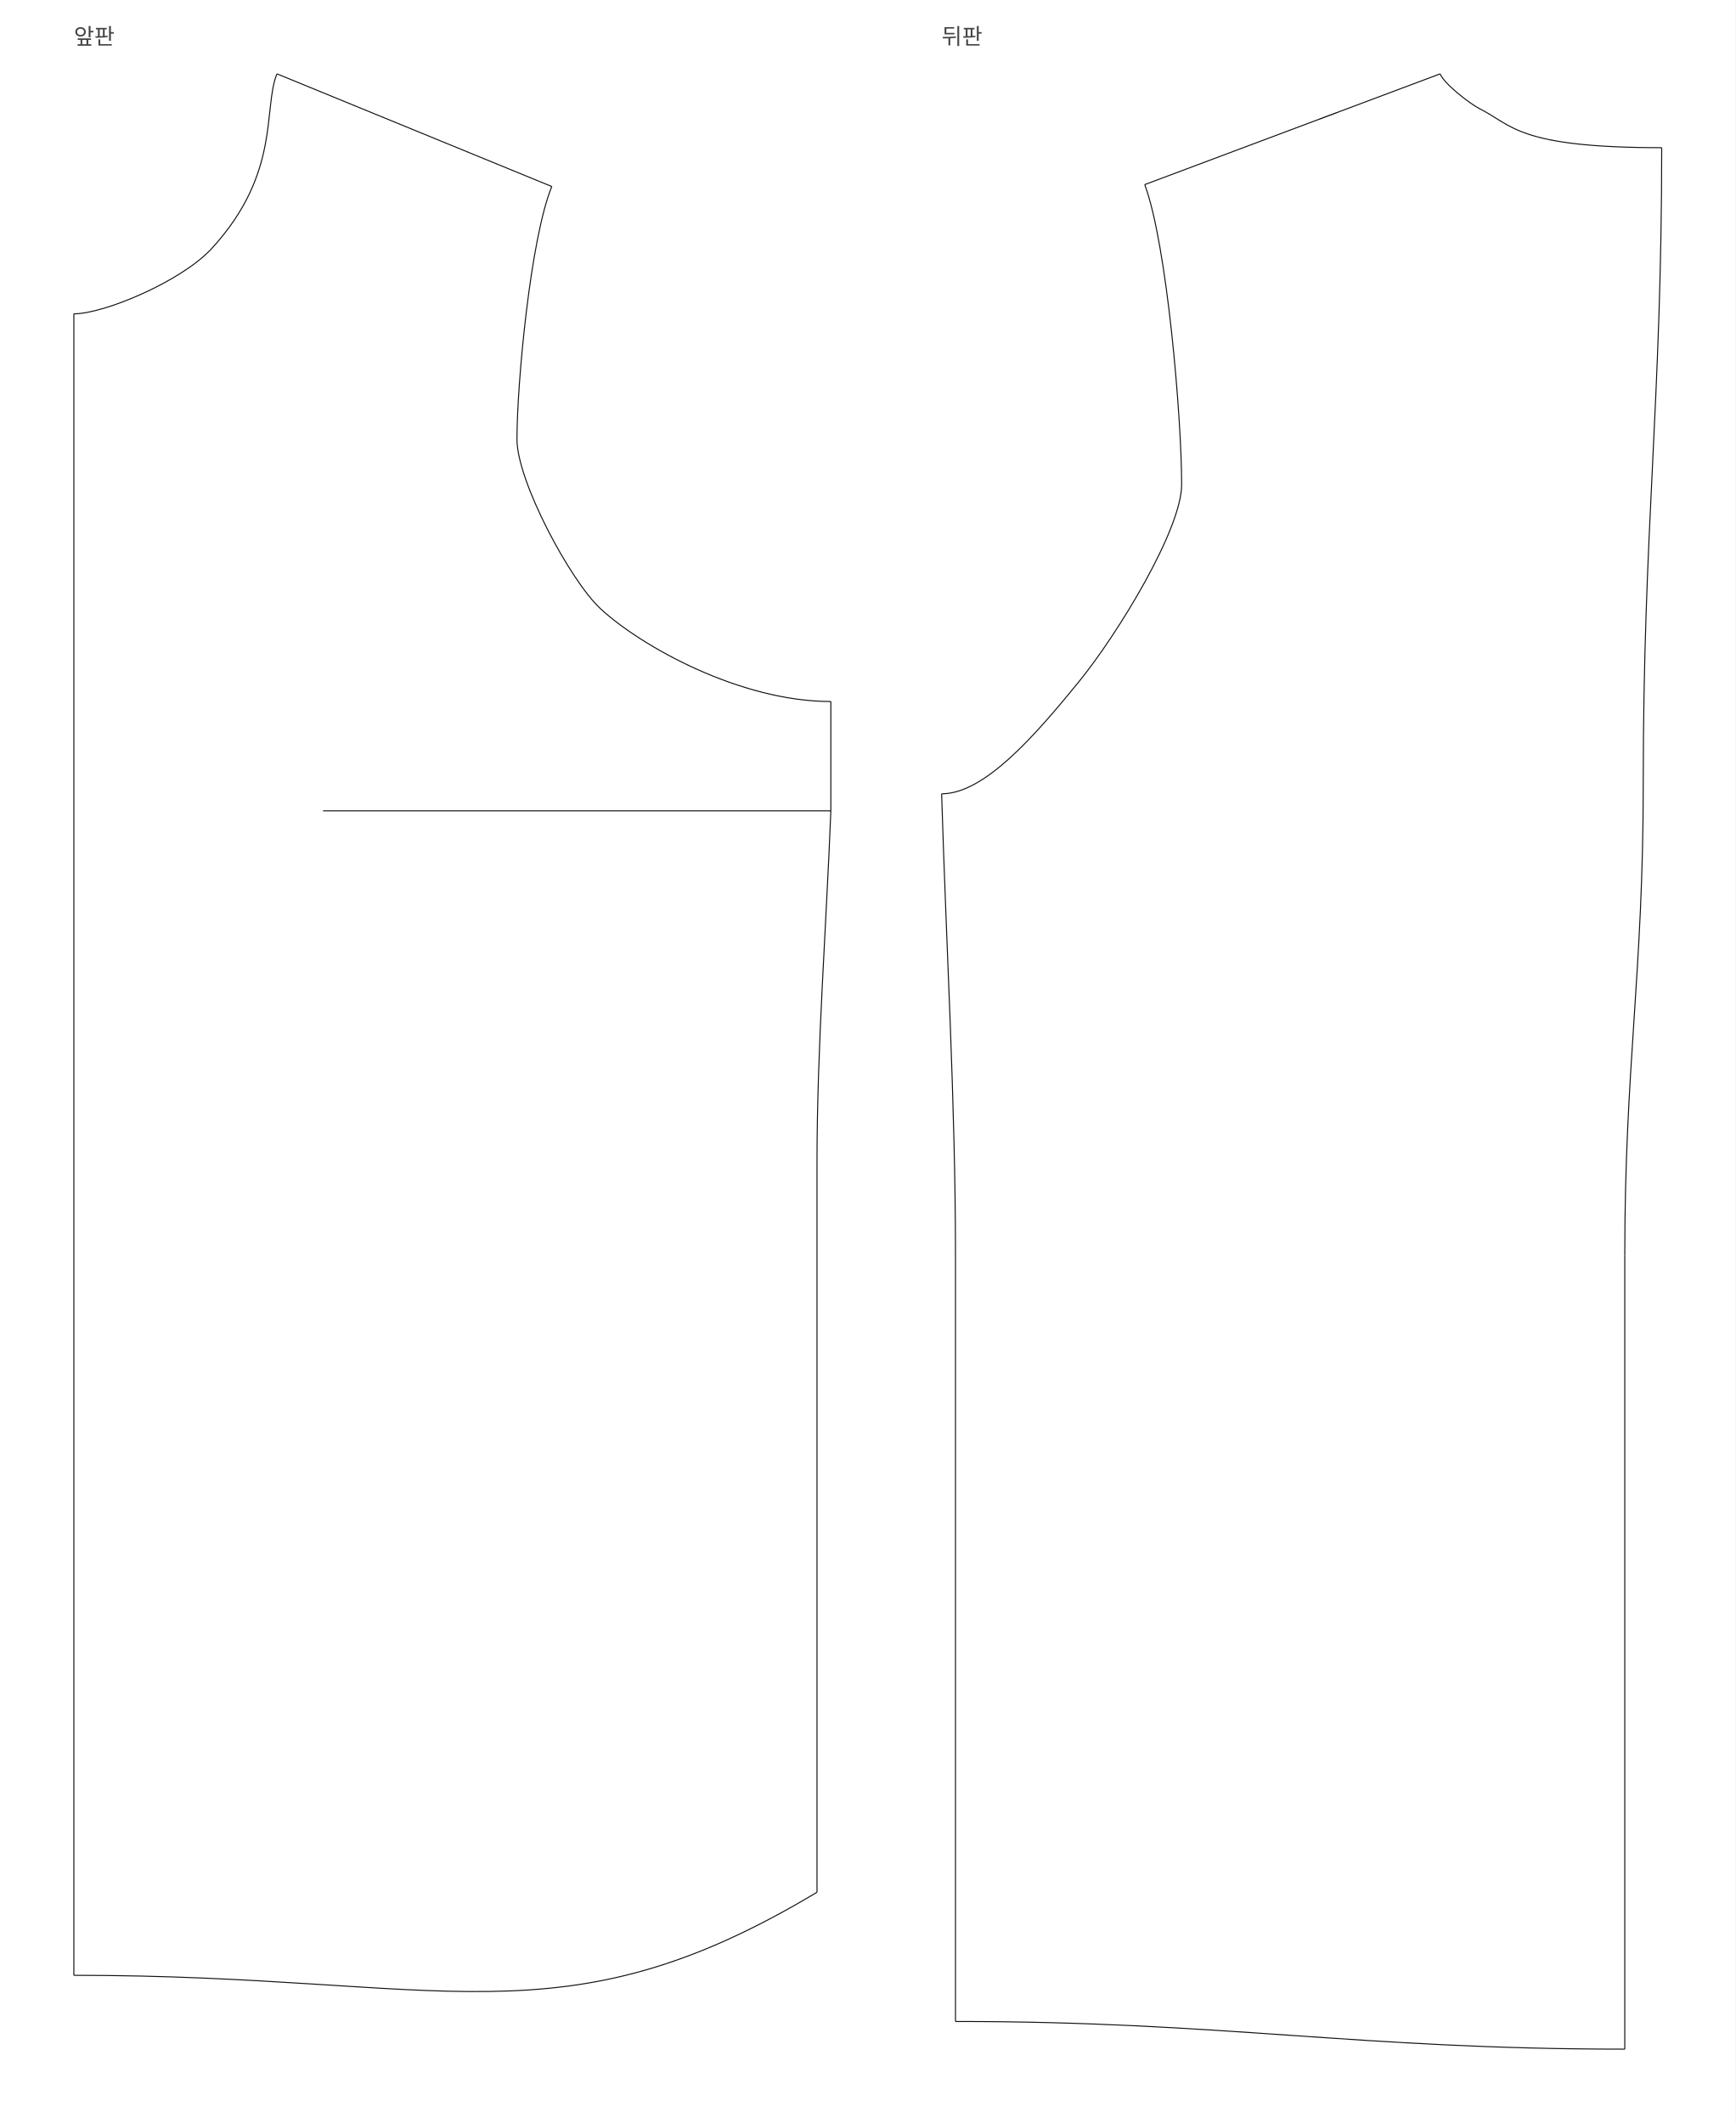
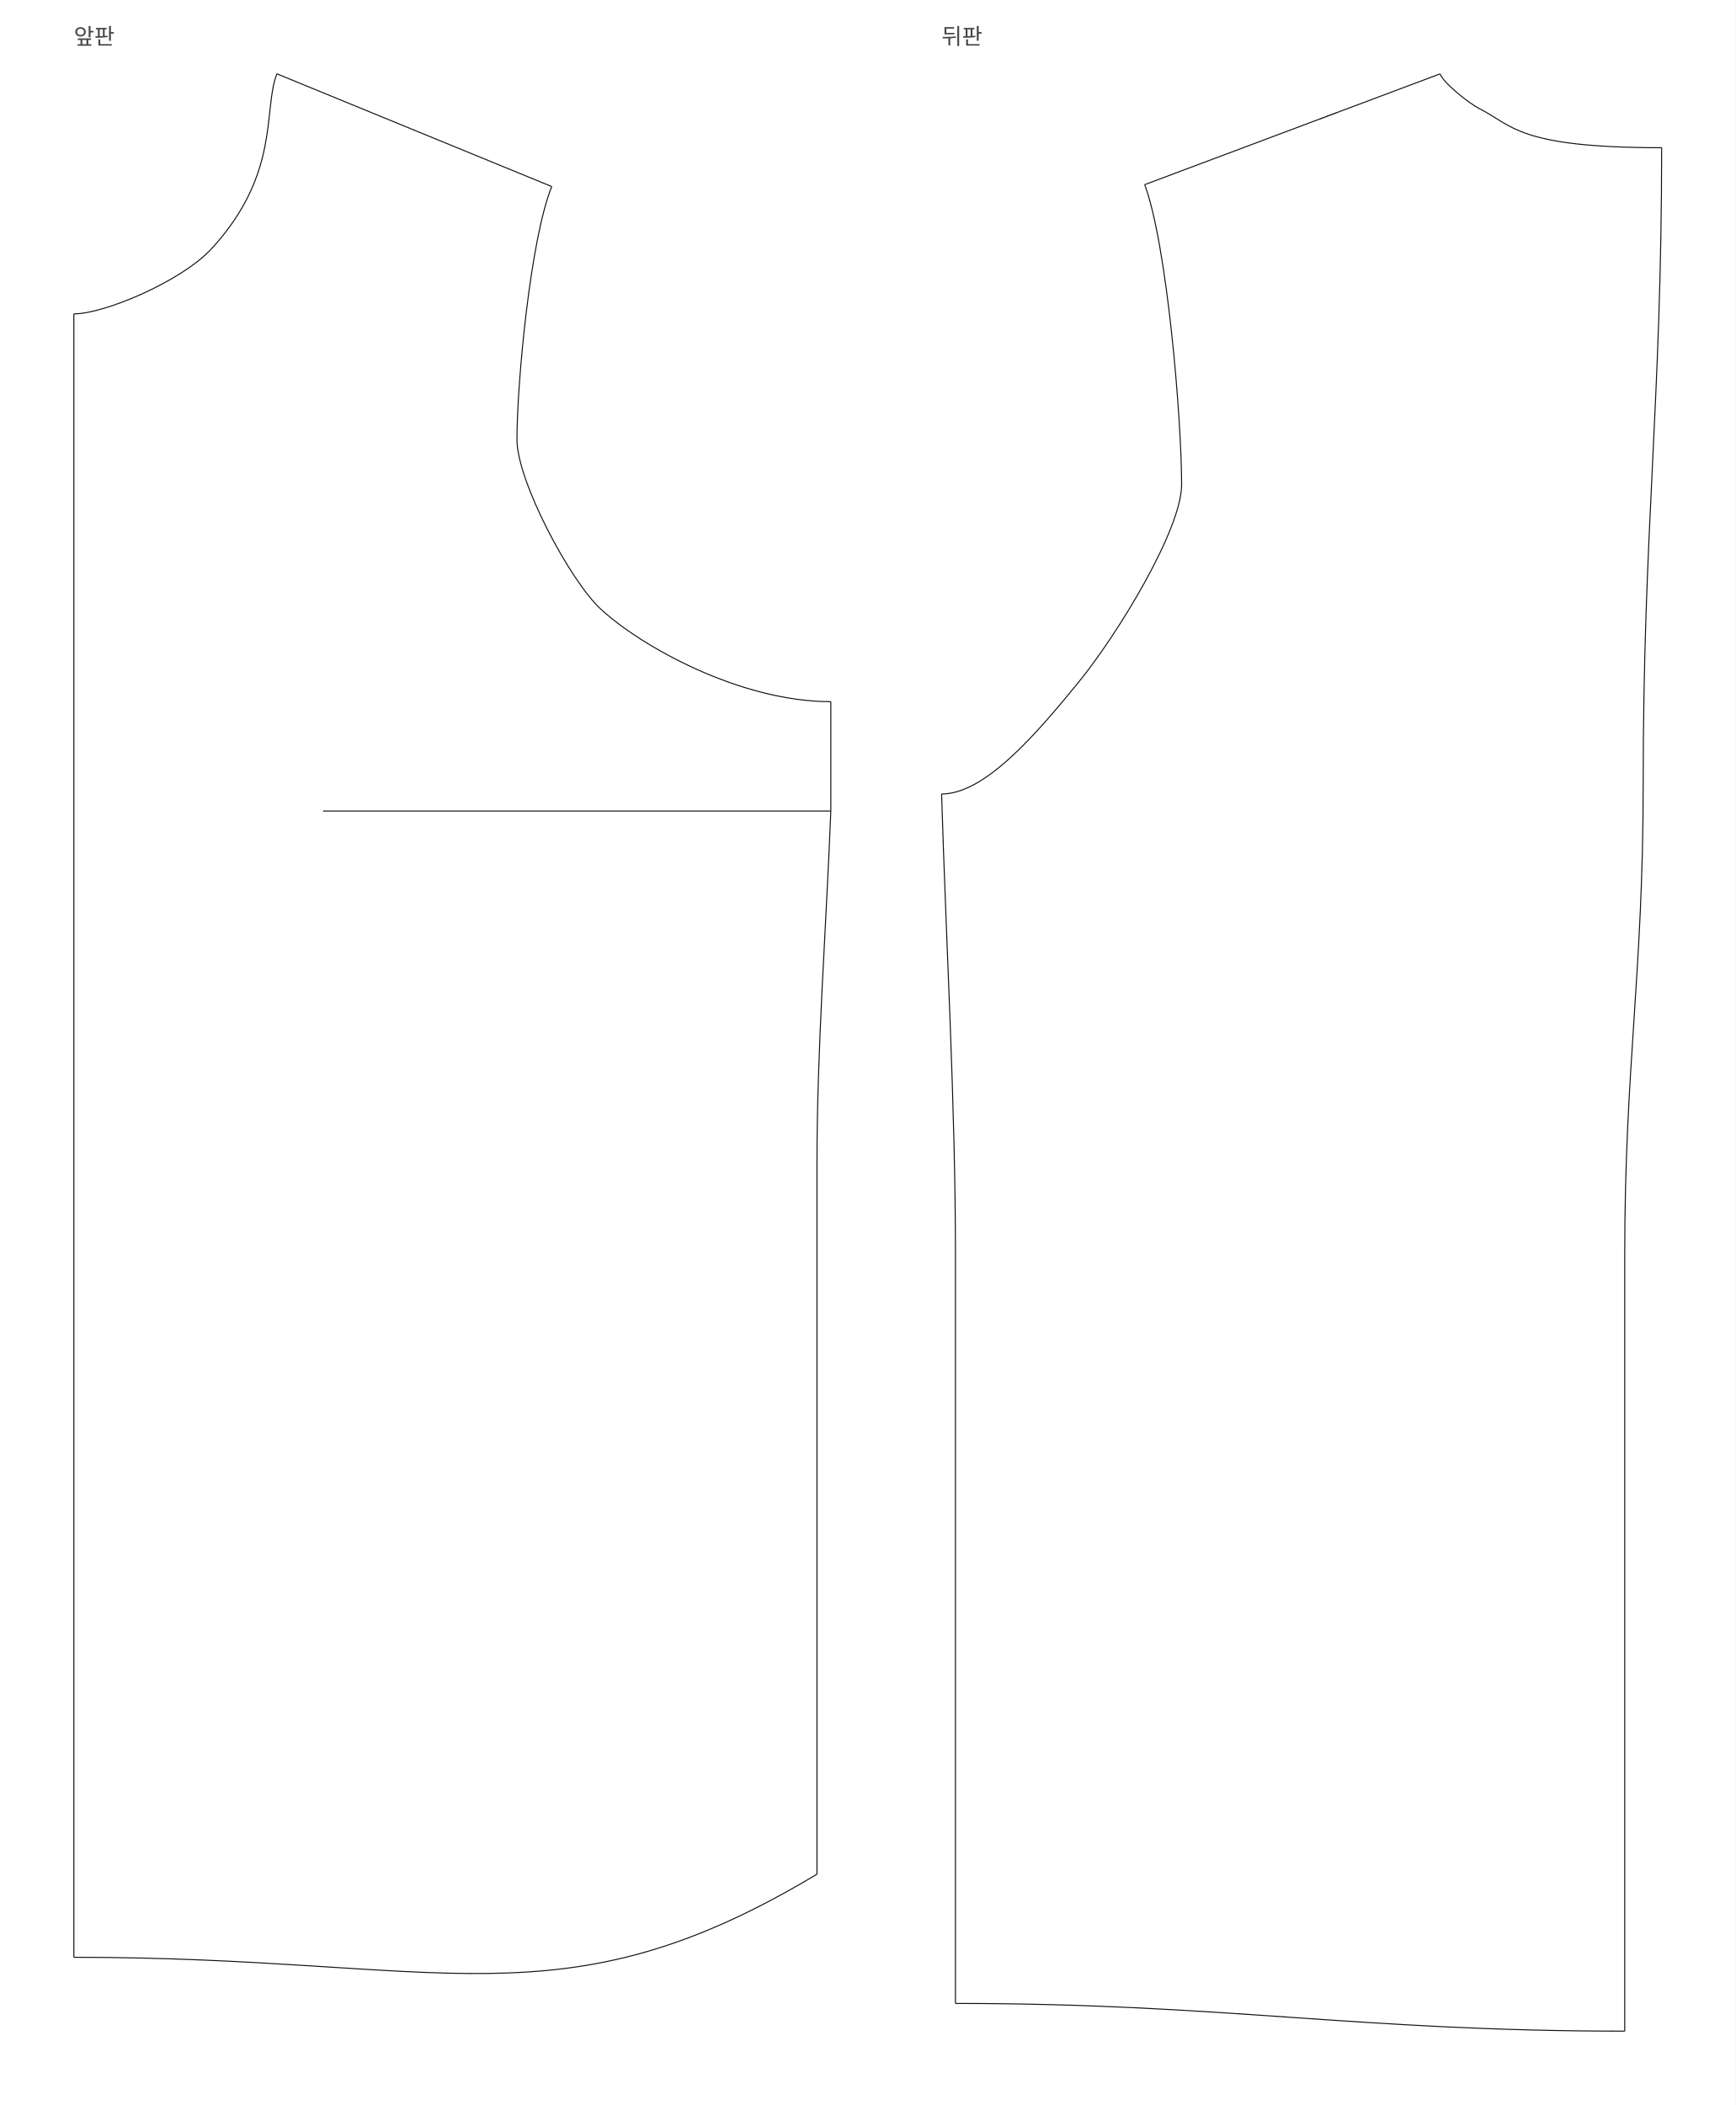
- <svg xmlns="http://www.w3.org/2000/svg" width="596.9mm" height="730.25mm" viewBox="0 0 596.9 730.25">
+ <svg xmlns="http://www.w3.org/2000/svg" width="596.9mm" height="723.9mm" viewBox="0 0 596.9 723.9">
  <rect width="100%" height="100%" fill="white" />
  <g id="앞판">
    <g id="outline" fill="none" stroke="#111" stroke-width="0.35">
      <path d="M95.25 25.4C90.382 37.272 96.67 59.513 72.799 85.499C62.51 96.701 35.889 107.95 25.4 107.95" />
      <path d="M95.25 25.4L189.773 64.154" />
      <path d="M189.773 64.154C182.445 82.028 177.8 131.822 177.8 151.14C177.8 165.429 196.059 199.672 206.537 209.388C220.375 222.222 254.408 241.3 285.75 241.3" />
-       <path d="M25.4 107.95L25.4 679.45" />
+       <path d="M25.4 107.95L25.4 673.1" />
      <path d="M285.75 241.3L285.75 278.903" />
-       <path d="M285.75 278.903C284.178 318.882 280.987 360.041 280.987 400.05C280.987 462.915 280.987 527.685 280.987 590.55C280.987 610.457 280.987 630.968 280.987 650.875" />
-       <path d="M25.4 679.45C153.99 679.45 192.776 703.802 280.987 650.875" />
+       <path d="M285.75 278.903C284.178 318.882 280.987 360.041 280.987 400.05C280.987 462.915 280.987 527.685 280.987 590.55C280.987 608.362 280.987 626.713 280.987 644.525" />
+       <path d="M25.4 673.1C153.99 673.1 192.776 697.452 280.987 644.525" />
    </g>
    <g id="dart" fill="none" stroke="#111" stroke-width="0.35">
      <path d="M285.75 278.903L111.125 278.903L285.75 278.903" />
    </g>
    <text x="25.4" y="15.24" font-size="7.62" font-family="sans-serif" fill="#444">앞판</text>
  </g>
  <g id="뒤판">
    <g id="outline" fill="none" stroke="#111" stroke-width="0.35">
      <path d="M495.3 25.4C496.564 28.77 505.559 35.706 508.77 37.33C520.222 43.12 522.097 50.8 571.5 50.8" />
      <path d="M393.7 63.5C401.366 83.943 406.4 143.815 406.4 166.688C406.4 181.986 384.562 217.906 371.04 234.515C355.654 253.414 338.472 273.05 323.85 273.05" />
      <path d="M571.5 50.8C571.5 138.467 565.15 182.208 565.15 269.875C565.15 334.695 558.8 366.98 558.8 431.8" />
-       <path d="M558.8 431.8L558.8 704.85" />
+       <path d="M558.8 431.8L558.8 698.5" />
      <path d="M495.3 25.4L393.7 63.5" />
-       <path d="M323.85 273.05C325.422 325.438 328.613 379.389 328.613 431.8C328.613 494.665 328.613 559.435 328.613 622.3C328.613 646.398 328.613 671.227 328.613 695.325" />
-       <path d="M558.8 704.85C466.646 704.85 420.766 695.325 328.613 695.325" />
+       <path d="M323.85 273.05C325.422 325.438 328.613 379.389 328.613 431.8C328.613 494.665 328.613 559.435 328.613 622.3C328.613 644.303 328.613 666.972 328.613 688.975" />
+       <path d="M558.8 698.5C466.646 698.5 420.766 688.975 328.613 688.975" />
    </g>
    <g id="mark" fill="none" stroke="#111" stroke-width="0.21">
      <path d="M459.626 38.778L453.68 41.007" />
    </g>
    <text x="323.85" y="15.24" font-size="7.62" font-family="sans-serif" fill="#444">뒤판</text>
  </g>
</svg>
